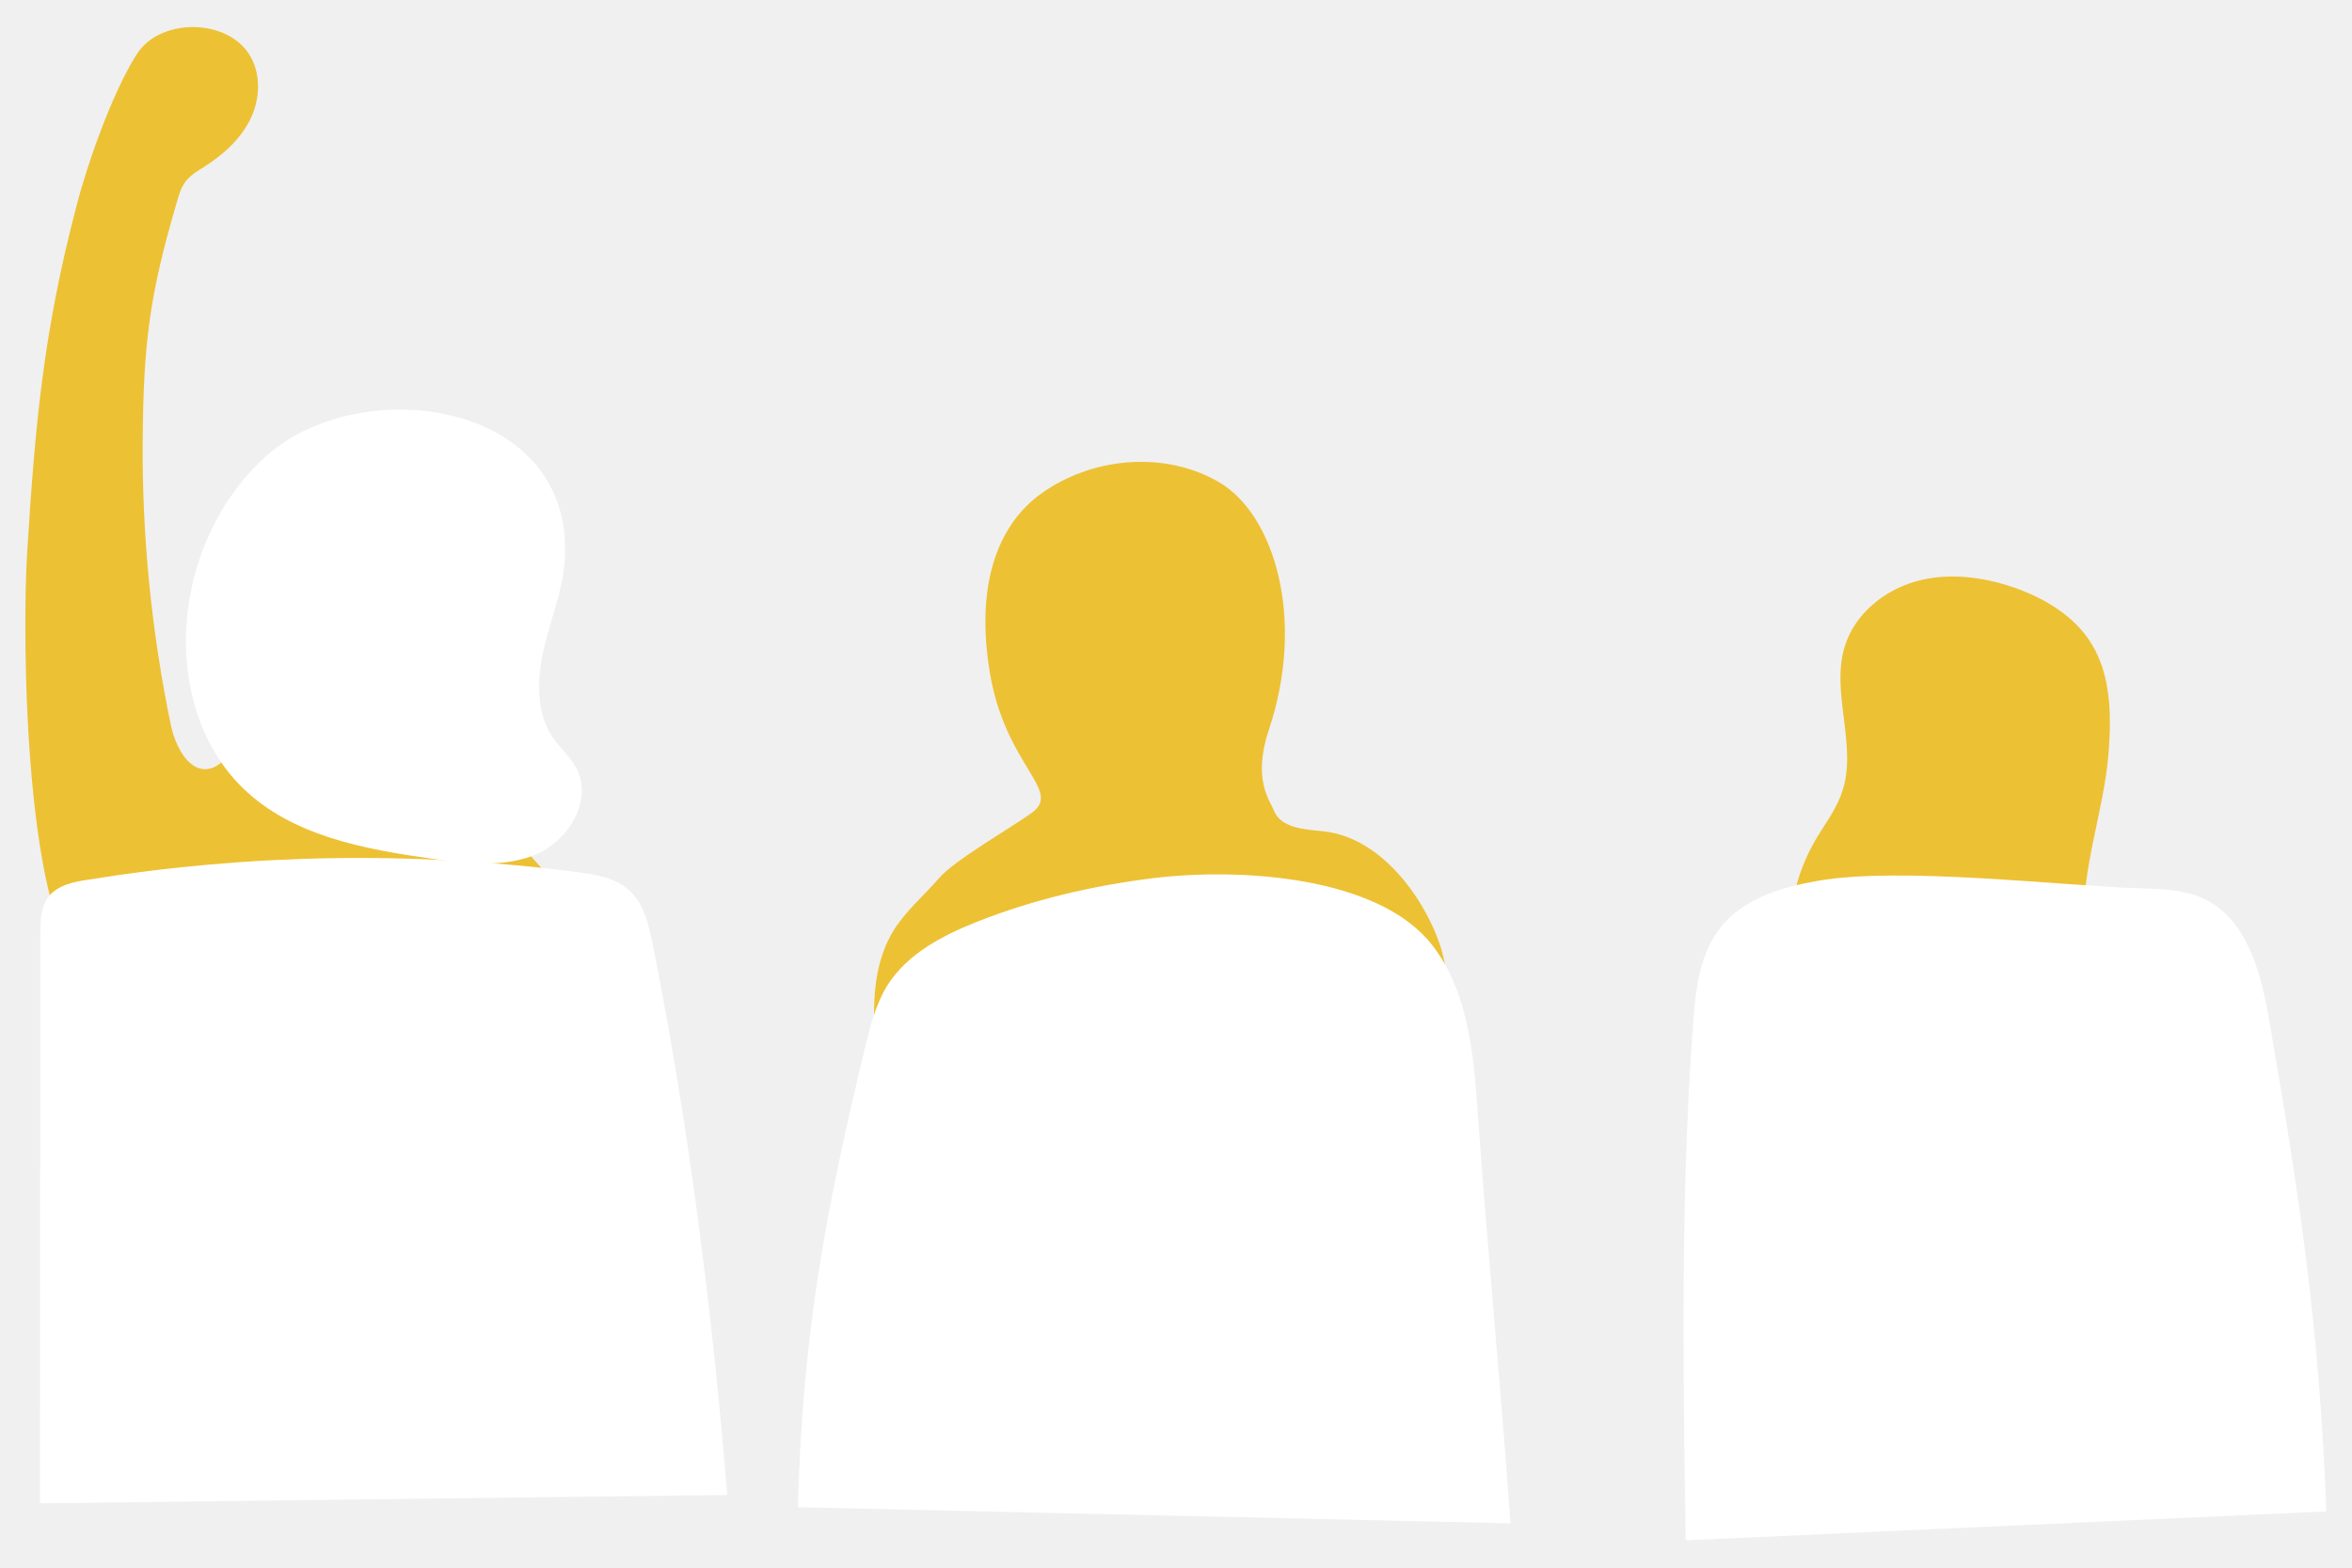
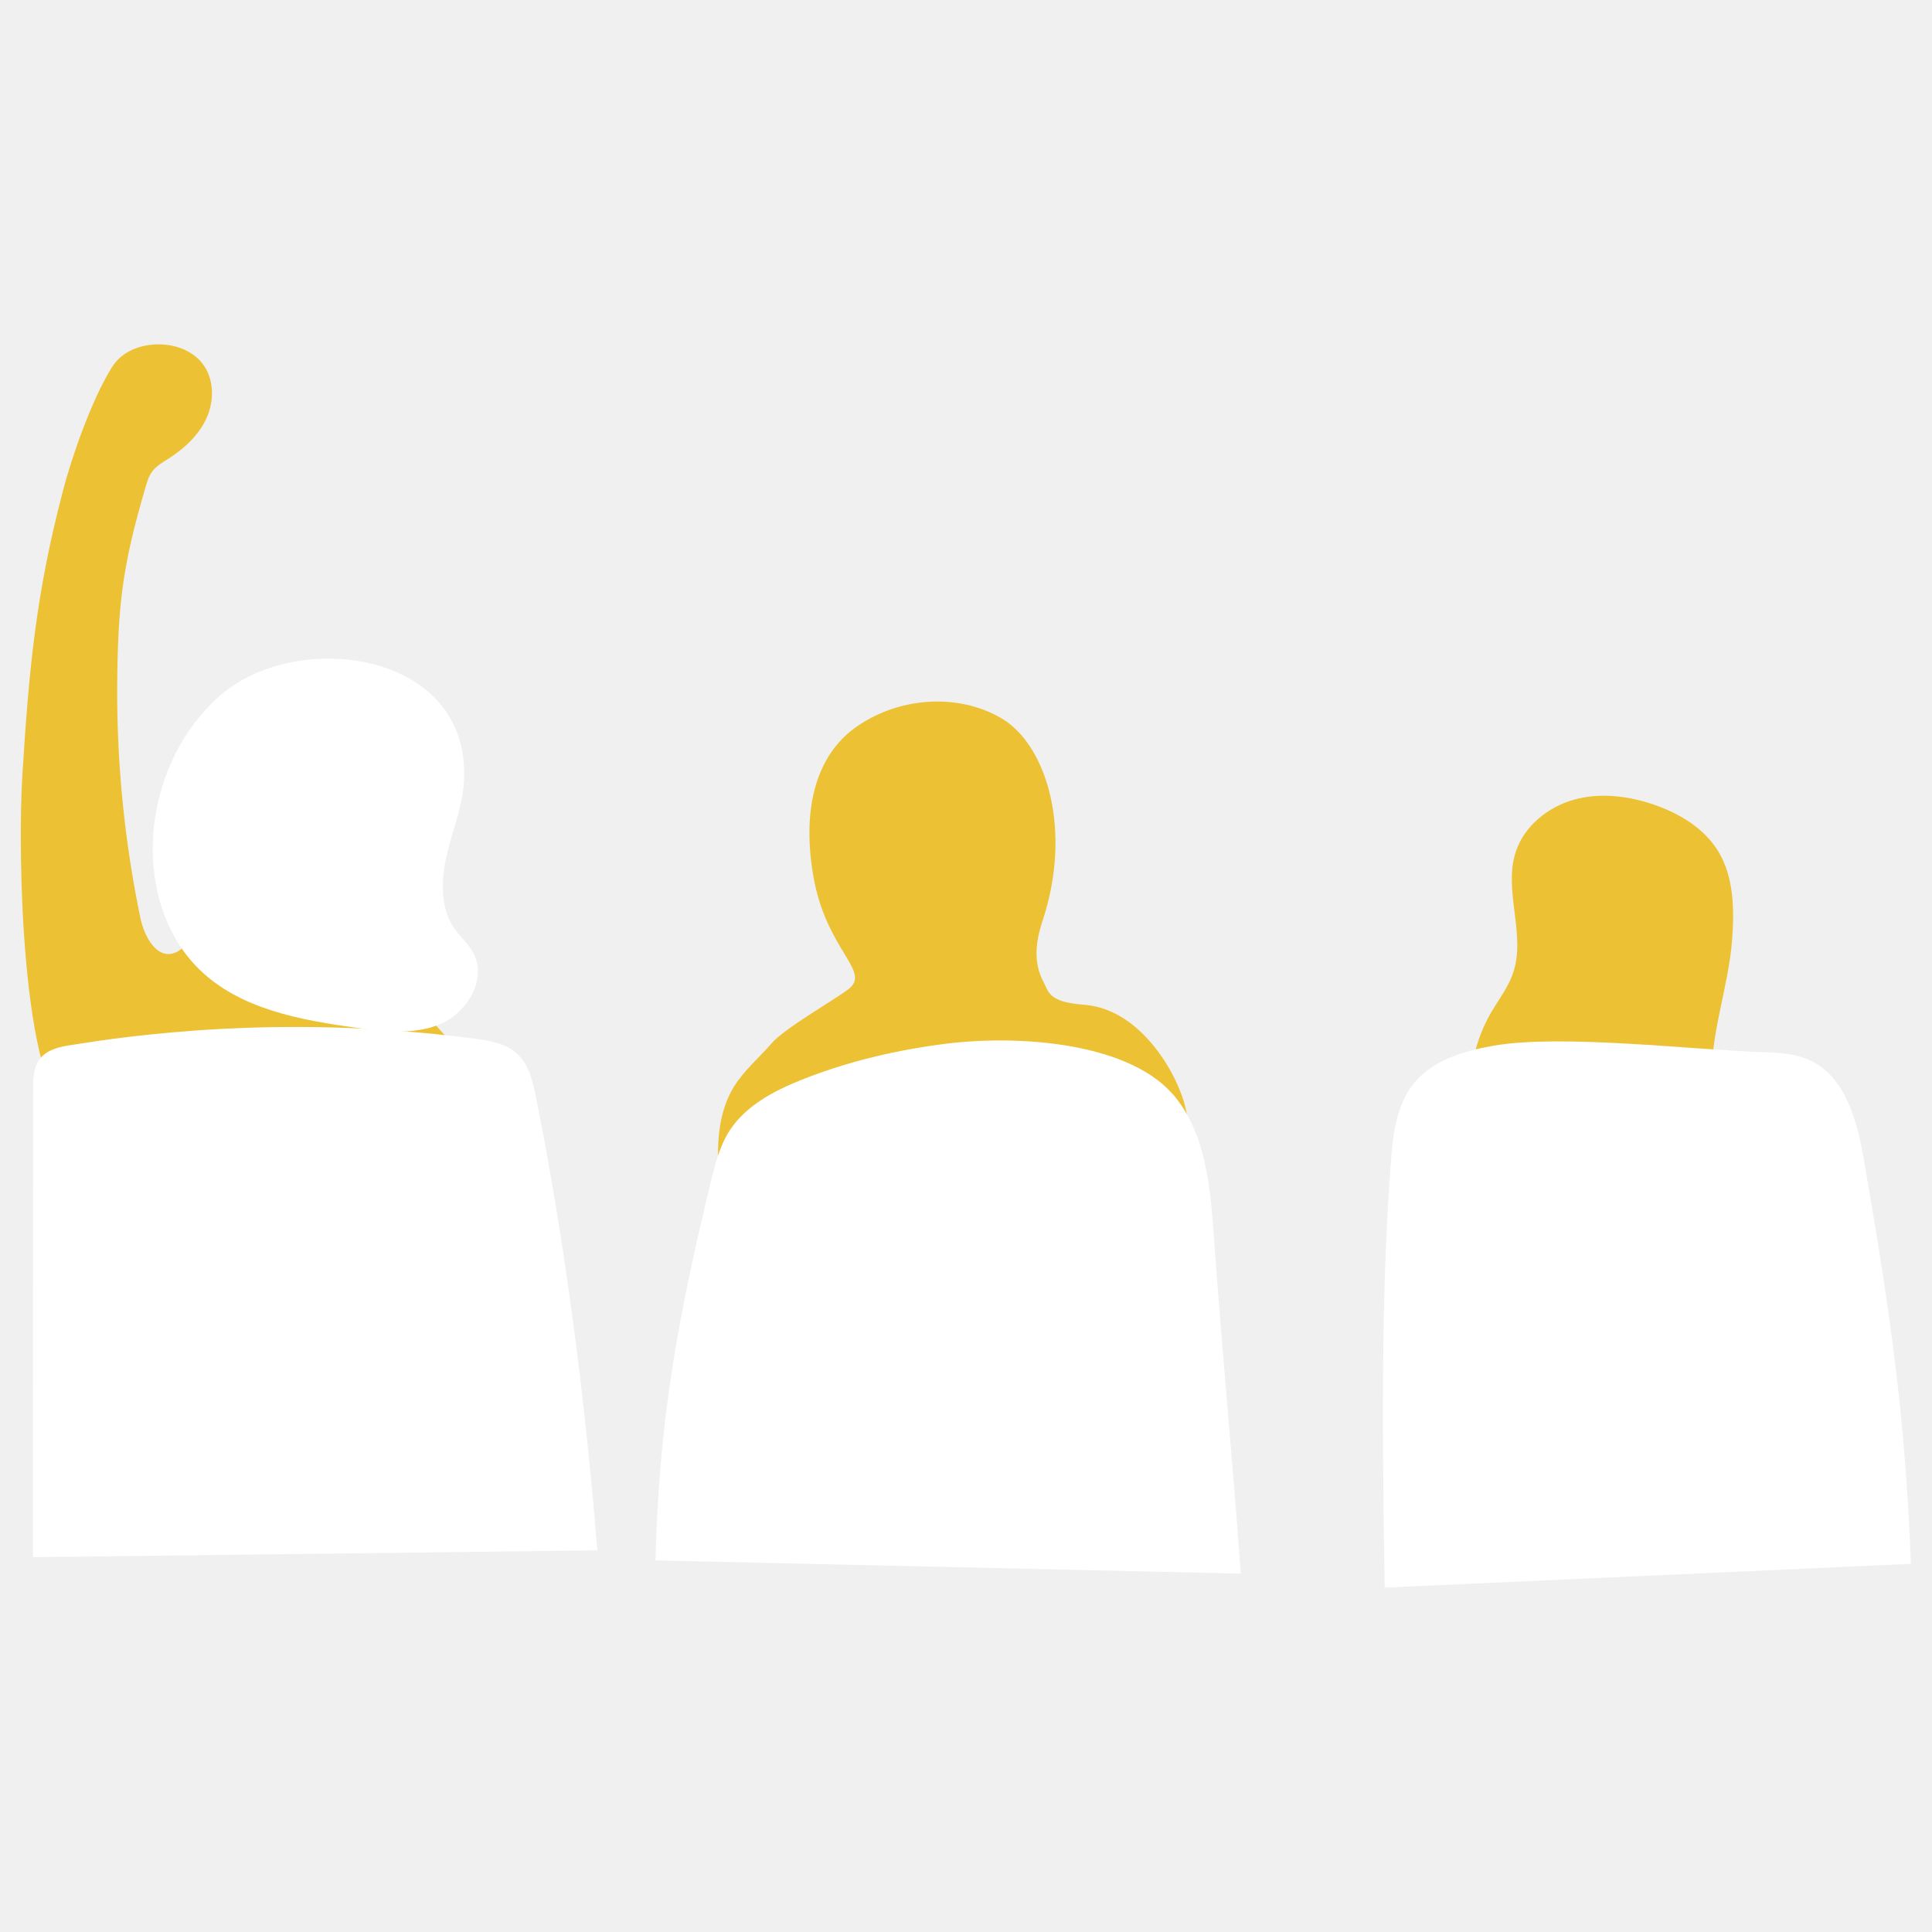
- <svg xmlns="http://www.w3.org/2000/svg" version="1.1" id="Layer_1" x="0px" y="0px" viewBox="0 0 787.9 525.2" style="enable-background:new 0 0 787.9 525.2;" xml:space="preserve">
+ <svg xmlns="http://www.w3.org/2000/svg" version="1.1" id="Layer_1" width="24" height="24" x="0px" y="0px" viewBox="0 0 787.9 525.2" style="enable-background:new 0 0 787.9 525.2;" xml:space="preserve">
  <style type="text/css">
	.st0{fill:#EDC134;}
	.st1{fill:#FFFFFF;}
</style>
  <path class="st0" d="M706.4,251.7c0.9-12.3,0.7-25.4-5.7-35.9c-5.7-9.4-15.8-15.4-26.2-19c-10.5-3.6-22.1-5-32.7-2  s-20.3,10.8-23.7,21.4c-5.1,15.8,4.4,33.7-1.1,49.4c-2,5.9-6,10.9-9.1,16.3c-6.3,11-9.2,24-8.1,36.6c23-0.5,46,2.8,67.9,9.9  c19.1,6.2,31.8,3.2,30.5-18C697,291.6,705,271.2,706.4,251.7z" />
  <path class="st0" d="M298.7,398.6c-2.2-15-3.9-30-5.2-45.1c-1.2-14.1-1.7-29.3,5.7-41.5c4.1-6.7,10.3-11.9,15.4-17.8  c5.1-6,24.7-17.2,31.1-21.9c10.3-7.5-8.9-15.6-14.1-46.9c-5.4-32.5,4.6-50.6,16.5-59.5c17.2-12.8,42.1-15.1,60.5-4.2  c18.4,11,28.8,45.8,16.5,82.7c-5.6,16.7,0.2,23.6,1.7,27.3c2.3,5.7,10.1,6.2,16.2,6.8c22.5,2.2,37.5,28.4,40.6,42.5  c11.1,51.5-1.9,94-4.2,108.6" />
  <path class="st0" d="M45.4,18.8c0.2-0.3,0.4-0.6,0.6-0.9c7.4-11.3,27.9-11.8,36.4-1.2c4.9,6.1,5.1,15.1,1.9,22.3  c-3.2,7.2-9.3,12.7-15.9,16.9c-2.1,1.3-4.3,2.6-5.9,4.5c-1.7,2-2.5,4.6-3.2,7.1C50,99.1,48,115.3,47.8,148.4  c-0.2,31.7,3,63.4,9.4,94.4c1.5,7.4,6.4,16.8,13.6,14.6c3-0.9,5-3.6,7.1-5.9c17.4-18.7,48.1-9.7,71.5,0.5  c5.9,2.6,12.1,5.4,15.7,10.8c2.6,3.9,3.5,8.8,5.4,13.1c7.7,17,32.4,28.9,26.5,46.7c-40.1,2.6-80.2,5.3-120.4,7.9  c-17,1.1-32.8,2.7-47.4-6C8.6,311.9,7.2,215.5,9.1,185.1c2.7-43.4,5.5-74,16.5-116C29.3,54.7,37.4,31.8,45.4,18.8z" />
  <path class="st1" d="M89.4,152.6c-14.9,13.2-24.1,32.3-26.5,52.1c-2.6,21.3,3,44.3,18.4,59.3c16.6,16.2,41,20.6,64,23.8  c11.6,1.6,23.9,3,34.7-1.7c10.7-4.8,18.5-18.1,13.2-28.5c-2-4-5.6-6.9-8.1-10.6c-5.7-8.5-5.2-19.7-2.9-29.7s6.4-19.6,7-29.8  C192.5,134.3,121.2,124.5,89.4,152.6z" />
  <path class="st1" d="M13.4,503.7c0-69.1,0.1-121.5,0.1-190.6c0-4.5,0.1-9.3,2.9-12.8c3-3.7,8.1-4.8,12.8-5.5  c54.2-8.8,109.7-9.7,164.1-2.6c6.3,0.8,12.9,1.9,17.6,6.2c4.8,4.5,6.4,11.3,7.7,17.8c11.9,59.1,20.2,124.5,25,184.7" />
  <path class="st1" d="M267.3,505c1.5-57.8,9.1-98.7,22.7-154.9c1.7-6.9,3.5-13.9,7.3-20c6.6-10.4,18.1-16.5,29.6-21.1  c19.1-7.6,39.3-12.3,59.7-14.8c29-3.5,75.3-0.6,93.2,22.5c12,15.5,13.8,36.2,15.2,55.7c3.7,51.6,7.3,86.4,11,138" />
  <path class="st1" d="M564.7,516.1c-1.4-79.1-0.9-127.6,2.5-173.3c0.8-11.3,2.2-23.3,9.2-32.1c7.7-9.7,20.6-13.5,32.7-15.6  c27.7-4.8,81.1,1.7,109.1,2.6c6.8,0.2,13.8,0.5,20,3.4c14.5,6.8,19.2,24.7,21.9,40.4c10.4,60,16.9,104,19.2,164.9" />
</svg>
